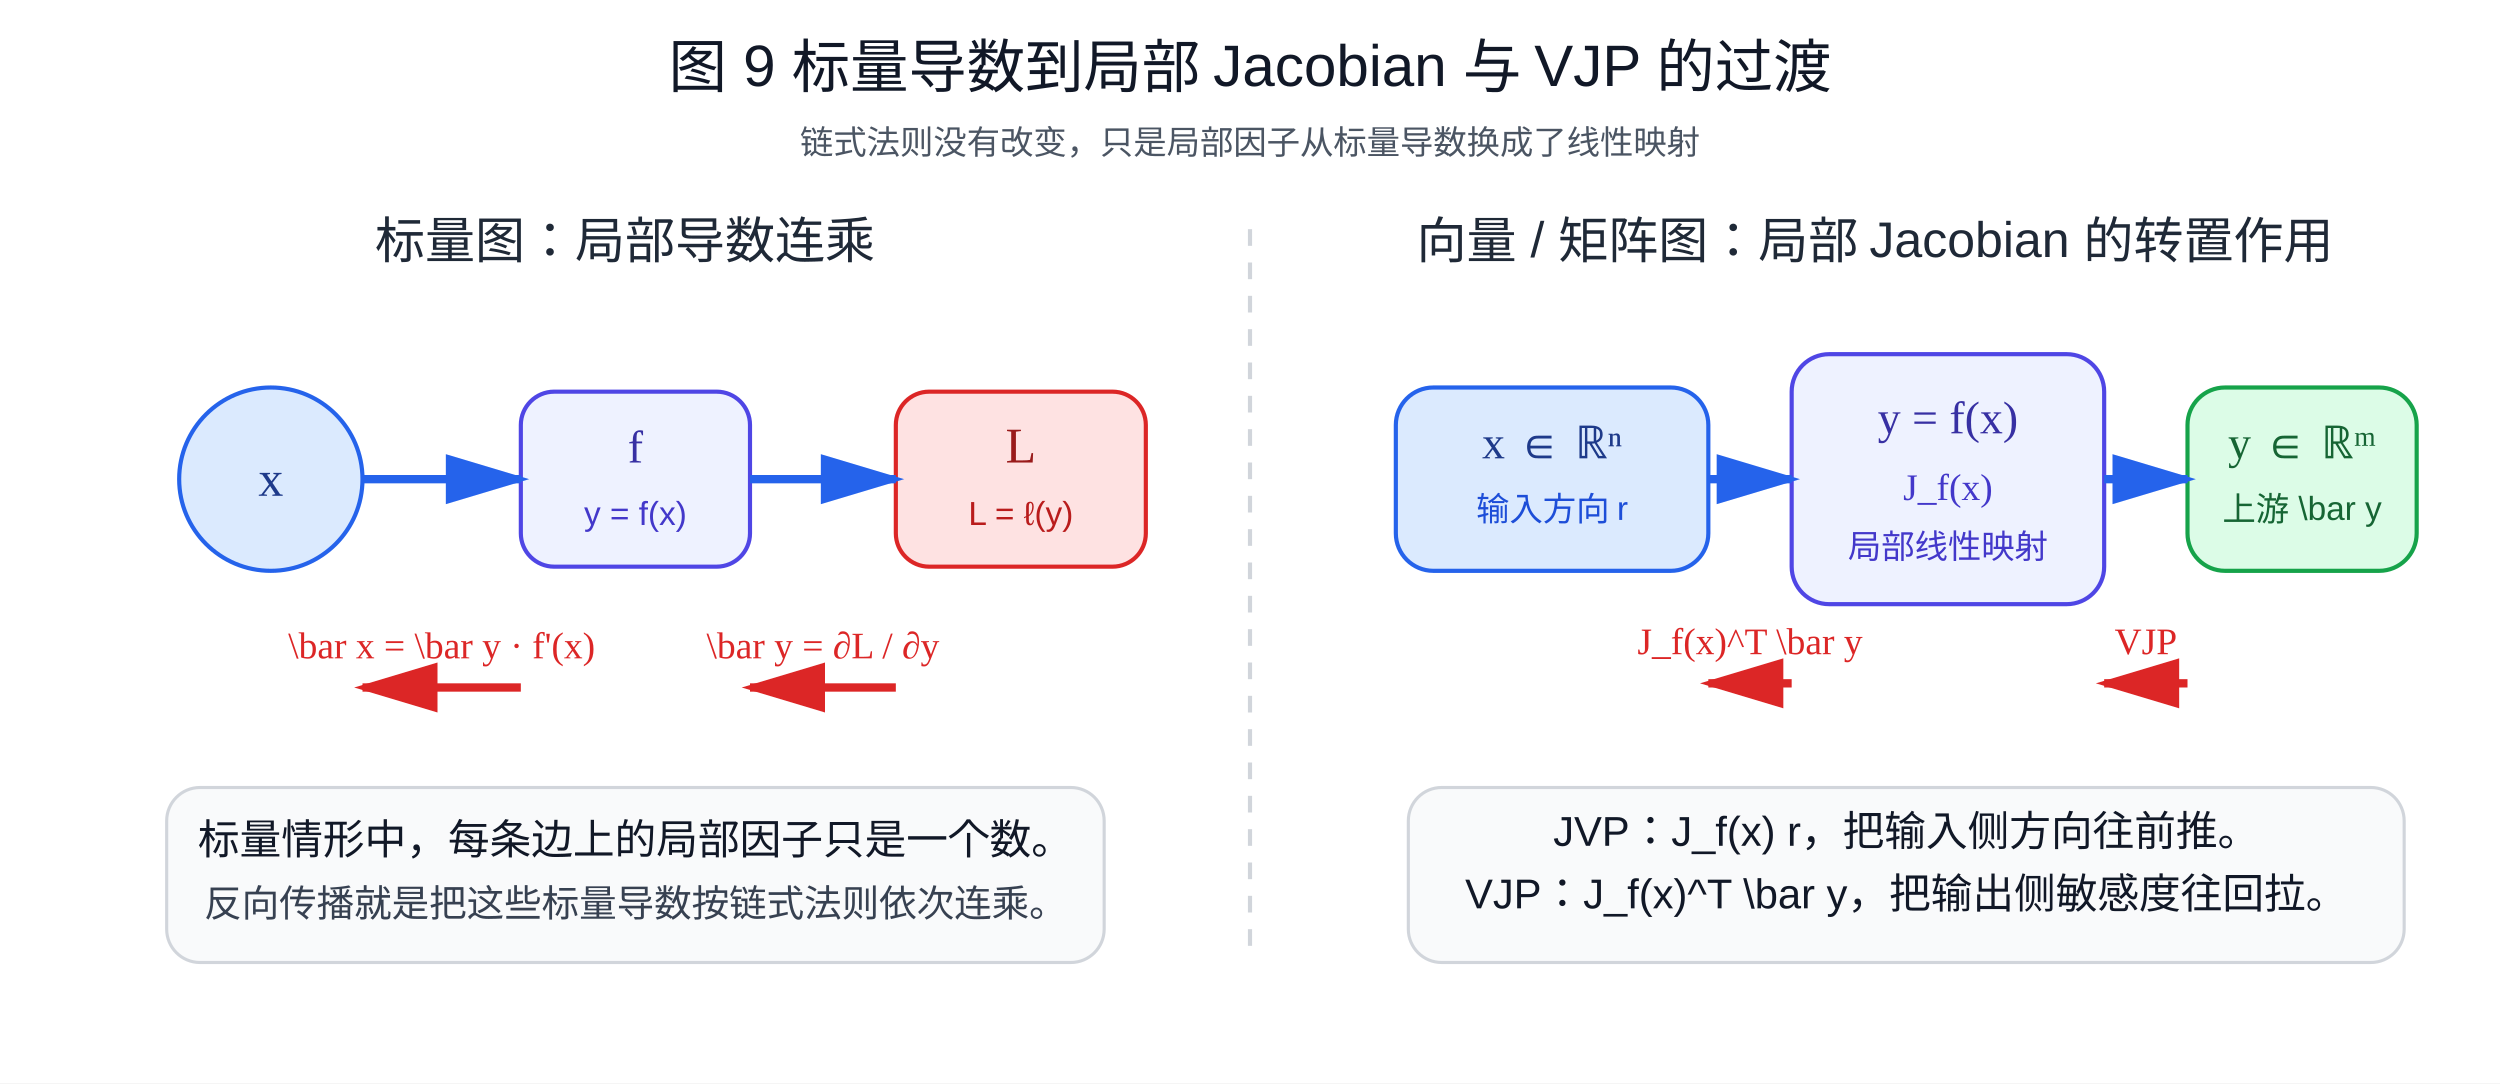
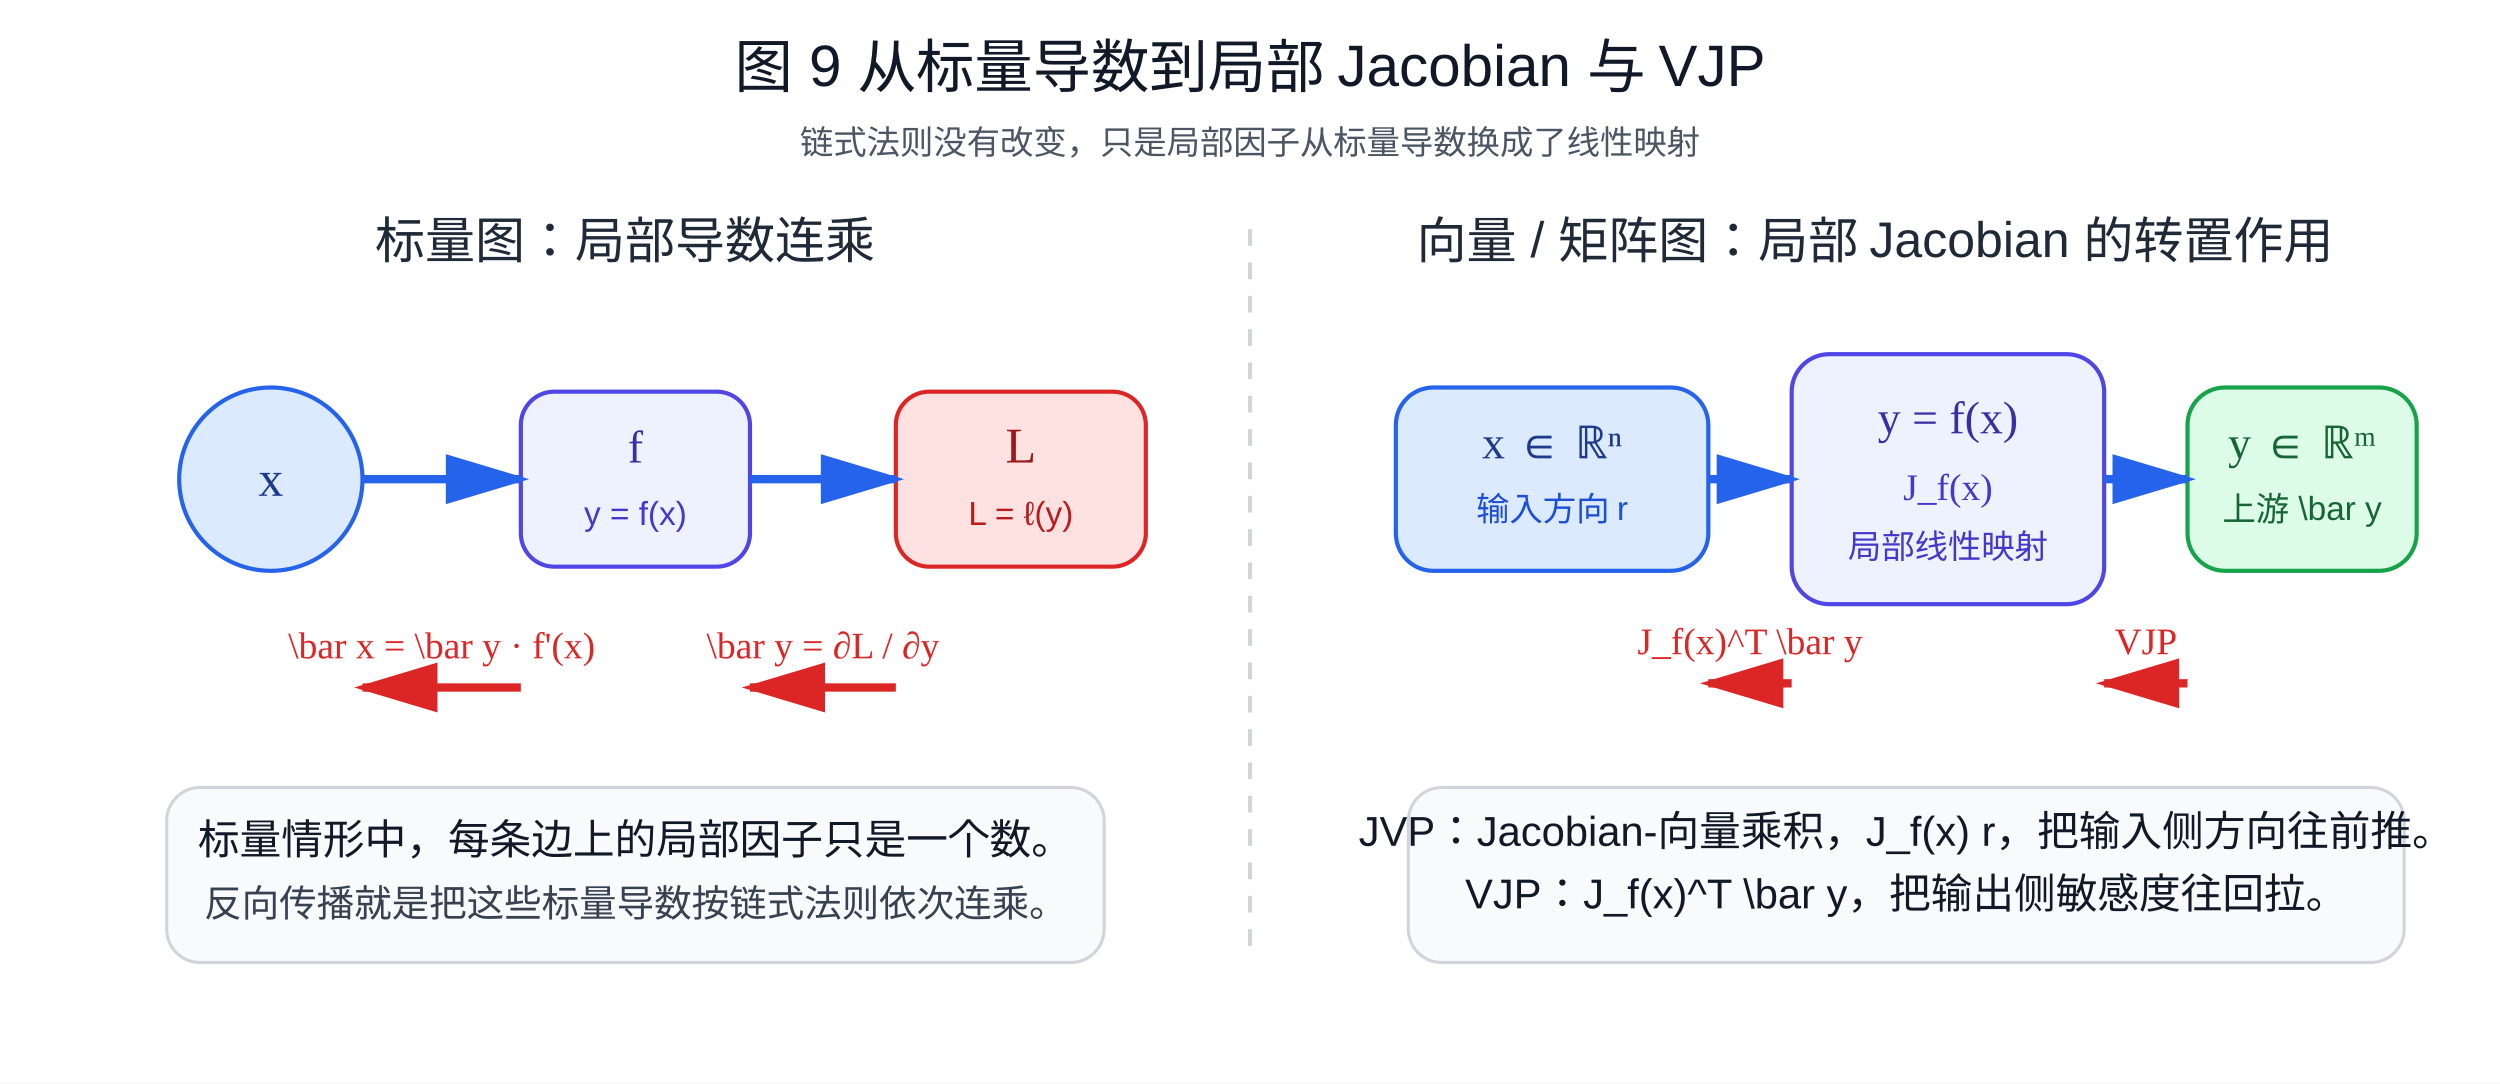
<svg xmlns="http://www.w3.org/2000/svg" width="1200" height="520" viewBox="0 0 1200 520">
  <rect width="1200" height="520" fill="#ffffff" />
  <defs>
    <marker id="arrowBlue9" markerWidth="10" markerHeight="10" refX="9" refY="3" orient="auto" markerUnits="strokeWidth">
      <path d="M0,0 L10,3 L0,6 Z" fill="#2563eb" />
    </marker>
    <marker id="arrowRed9" markerWidth="10" markerHeight="10" refX="9" refY="3" orient="auto" markerUnits="strokeWidth">
      <path d="M0,0 L10,3 L0,6 Z" fill="#dc2626" />
    </marker>
  </defs>
-   <text x="600" y="42" text-anchor="middle" font-size="28" font-family="PingFang SC, Microsoft YaHei, Arial" fill="#111827">图 9  标量导数到局部 Jacobian 与 VJP 的过渡</text>
+   <text x="600" y="42" text-anchor="middle" font-size="28" font-family="PingFang SC, Microsoft YaHei, Arial" fill="#111827">图 9  从标量导数到局部 Jacobian 与 VJP</text>
  <text x="600" y="74" text-anchor="middle" font-size="16" font-family="PingFang SC, Microsoft YaHei, Arial" fill="#4b5563">链式法则没有改变，只是局部因子从标量导数换成了线性映射</text>
  <line x1="600" y1="110" x2="600" y2="460" stroke="#d1d5db" stroke-width="2" stroke-dasharray="8 8" />
  <text x="300" y="124" text-anchor="middle" font-size="24" font-family="PingFang SC, Microsoft YaHei, Arial" fill="#1f2937">标量图：局部导数连乘</text>
  <circle cx="130" cy="230" r="44" fill="#dbeafe" stroke="#2563eb" stroke-width="2" />
  <text x="130" y="238" text-anchor="middle" font-size="24" font-family="Times New Roman, Arial" fill="#1e3a8a">x</text>
  <rect x="250" y="188" rx="16" ry="16" width="110" height="84" fill="#eef2ff" stroke="#4f46e5" stroke-width="2" />
  <text x="305" y="222" text-anchor="middle" font-size="22" font-family="Times New Roman, Arial" fill="#3730a3">f</text>
  <text x="305" y="252" text-anchor="middle" font-size="16" font-family="PingFang SC, Microsoft YaHei, Arial" fill="#4338ca">y = f(x)</text>
  <rect x="430" y="188" rx="16" ry="16" width="120" height="84" fill="#fee2e2" stroke="#dc2626" stroke-width="2" />
  <text x="490" y="222" text-anchor="middle" font-size="24" font-family="Times New Roman, Arial" fill="#991b1b">L</text>
  <text x="490" y="252" text-anchor="middle" font-size="16" font-family="PingFang SC, Microsoft YaHei, Arial" fill="#b91c1c">L = ℓ(y)</text>
  <line x1="174" y1="230" x2="250" y2="230" stroke="#2563eb" stroke-width="4" marker-end="url(#arrowBlue9)" />
  <line x1="360" y1="230" x2="430" y2="230" stroke="#2563eb" stroke-width="4" marker-end="url(#arrowBlue9)" />
  <line x1="430" y1="330" x2="360" y2="330" stroke="#dc2626" stroke-width="4" marker-end="url(#arrowRed9)" />
  <line x1="250" y1="330" x2="174" y2="330" stroke="#dc2626" stroke-width="4" marker-end="url(#arrowRed9)" />
  <text x="395" y="316" text-anchor="middle" font-size="18" font-family="Times New Roman, Arial" fill="#dc2626">\bar y = ∂L / ∂y</text>
  <text x="212" y="316" text-anchor="middle" font-size="18" font-family="Times New Roman, Arial" fill="#dc2626">\bar x = \bar y · f'(x)</text>
  <rect x="80" y="378" rx="16" ry="16" width="450" height="84" fill="#f9fafb" stroke="#d1d5db" stroke-width="1.5" />
  <text x="305" y="410" text-anchor="middle" font-size="20" font-family="PingFang SC, Microsoft YaHei, Arial" fill="#111827">标量情形中，每条边上的局部因子只是一个数。</text>
  <text x="305" y="440" text-anchor="middle" font-size="18" font-family="Times New Roman, Arial" fill="#374151">反向传播就是把这些标量导数按链式法则依次连乘。</text>
  <text x="900" y="124" text-anchor="middle" font-size="24" font-family="PingFang SC, Microsoft YaHei, Arial" fill="#1f2937">向量 / 矩阵图：局部 Jacobian 的转置作用</text>
  <rect x="670" y="186" rx="18" ry="18" width="150" height="88" fill="#dbeafe" stroke="#2563eb" stroke-width="2" />
  <text x="745" y="220" text-anchor="middle" font-size="22" font-family="Times New Roman, Arial" fill="#1e3a8a">x ∈ ℝⁿ</text>
  <text x="745" y="250" text-anchor="middle" font-size="16" font-family="PingFang SC, Microsoft YaHei, Arial" fill="#1d4ed8">输入方向 r</text>
  <rect x="860" y="170" rx="18" ry="18" width="150" height="120" fill="#eef2ff" stroke="#4f46e5" stroke-width="2" />
  <text x="935" y="208" text-anchor="middle" font-size="22" font-family="Times New Roman, Arial" fill="#3730a3">y = f(x)</text>
  <text x="935" y="240" text-anchor="middle" font-size="18" font-family="Times New Roman, Arial" fill="#4338ca">J_f(x)</text>
  <text x="935" y="268" text-anchor="middle" font-size="16" font-family="PingFang SC, Microsoft YaHei, Arial" fill="#4338ca">局部线性映射</text>
  <rect x="1050" y="186" rx="18" ry="18" width="110" height="88" fill="#dcfce7" stroke="#16a34a" stroke-width="2" />
  <text x="1105" y="220" text-anchor="middle" font-size="22" font-family="Times New Roman, Arial" fill="#166534">y ∈ ℝᵐ</text>
  <text x="1105" y="250" text-anchor="middle" font-size="16" font-family="PingFang SC, Microsoft YaHei, Arial" fill="#166534">上游 \bar y</text>
  <line x1="820" y1="230" x2="860" y2="230" stroke="#2563eb" stroke-width="4" marker-end="url(#arrowBlue9)" />
  <line x1="1010" y1="230" x2="1050" y2="230" stroke="#2563eb" stroke-width="4" marker-end="url(#arrowBlue9)" />
  <line x1="1050" y1="328" x2="1010" y2="328" stroke="#dc2626" stroke-width="4" marker-end="url(#arrowRed9)" />
  <line x1="860" y1="328" x2="820" y2="328" stroke="#dc2626" stroke-width="4" marker-end="url(#arrowRed9)" />
  <text x="1030" y="314" text-anchor="middle" font-size="18" font-family="Times New Roman, Arial" fill="#dc2626">VJP</text>
  <text x="840" y="314" text-anchor="middle" font-size="18" font-family="Times New Roman, Arial" fill="#dc2626">J_f(x)^T \bar y</text>
  <rect x="676" y="378" rx="16" ry="16" width="478" height="84" fill="#f9fafb" stroke="#d1d5db" stroke-width="1.5" />
-   <text x="915" y="406" text-anchor="middle" font-size="20" font-family="PingFang SC, Microsoft YaHei, Arial" fill="#111827">JVP：J_f(x) r，把输入侧方向往前推。</text>
+   <text x="915" y="406" text-anchor="middle" font-size="20" font-family="PingFang SC, Microsoft YaHei, Arial" fill="#111827">JVP：Jacobian-向量乘积，J_f(x) r，把输入侧方向往前推。</text>
  <text x="915" y="436" text-anchor="middle" font-size="20" font-family="PingFang SC, Microsoft YaHei, Arial" fill="#111827">VJP：J_f(x)^T \bar y，把输出侧敏感度往回拉。</text>
</svg>
